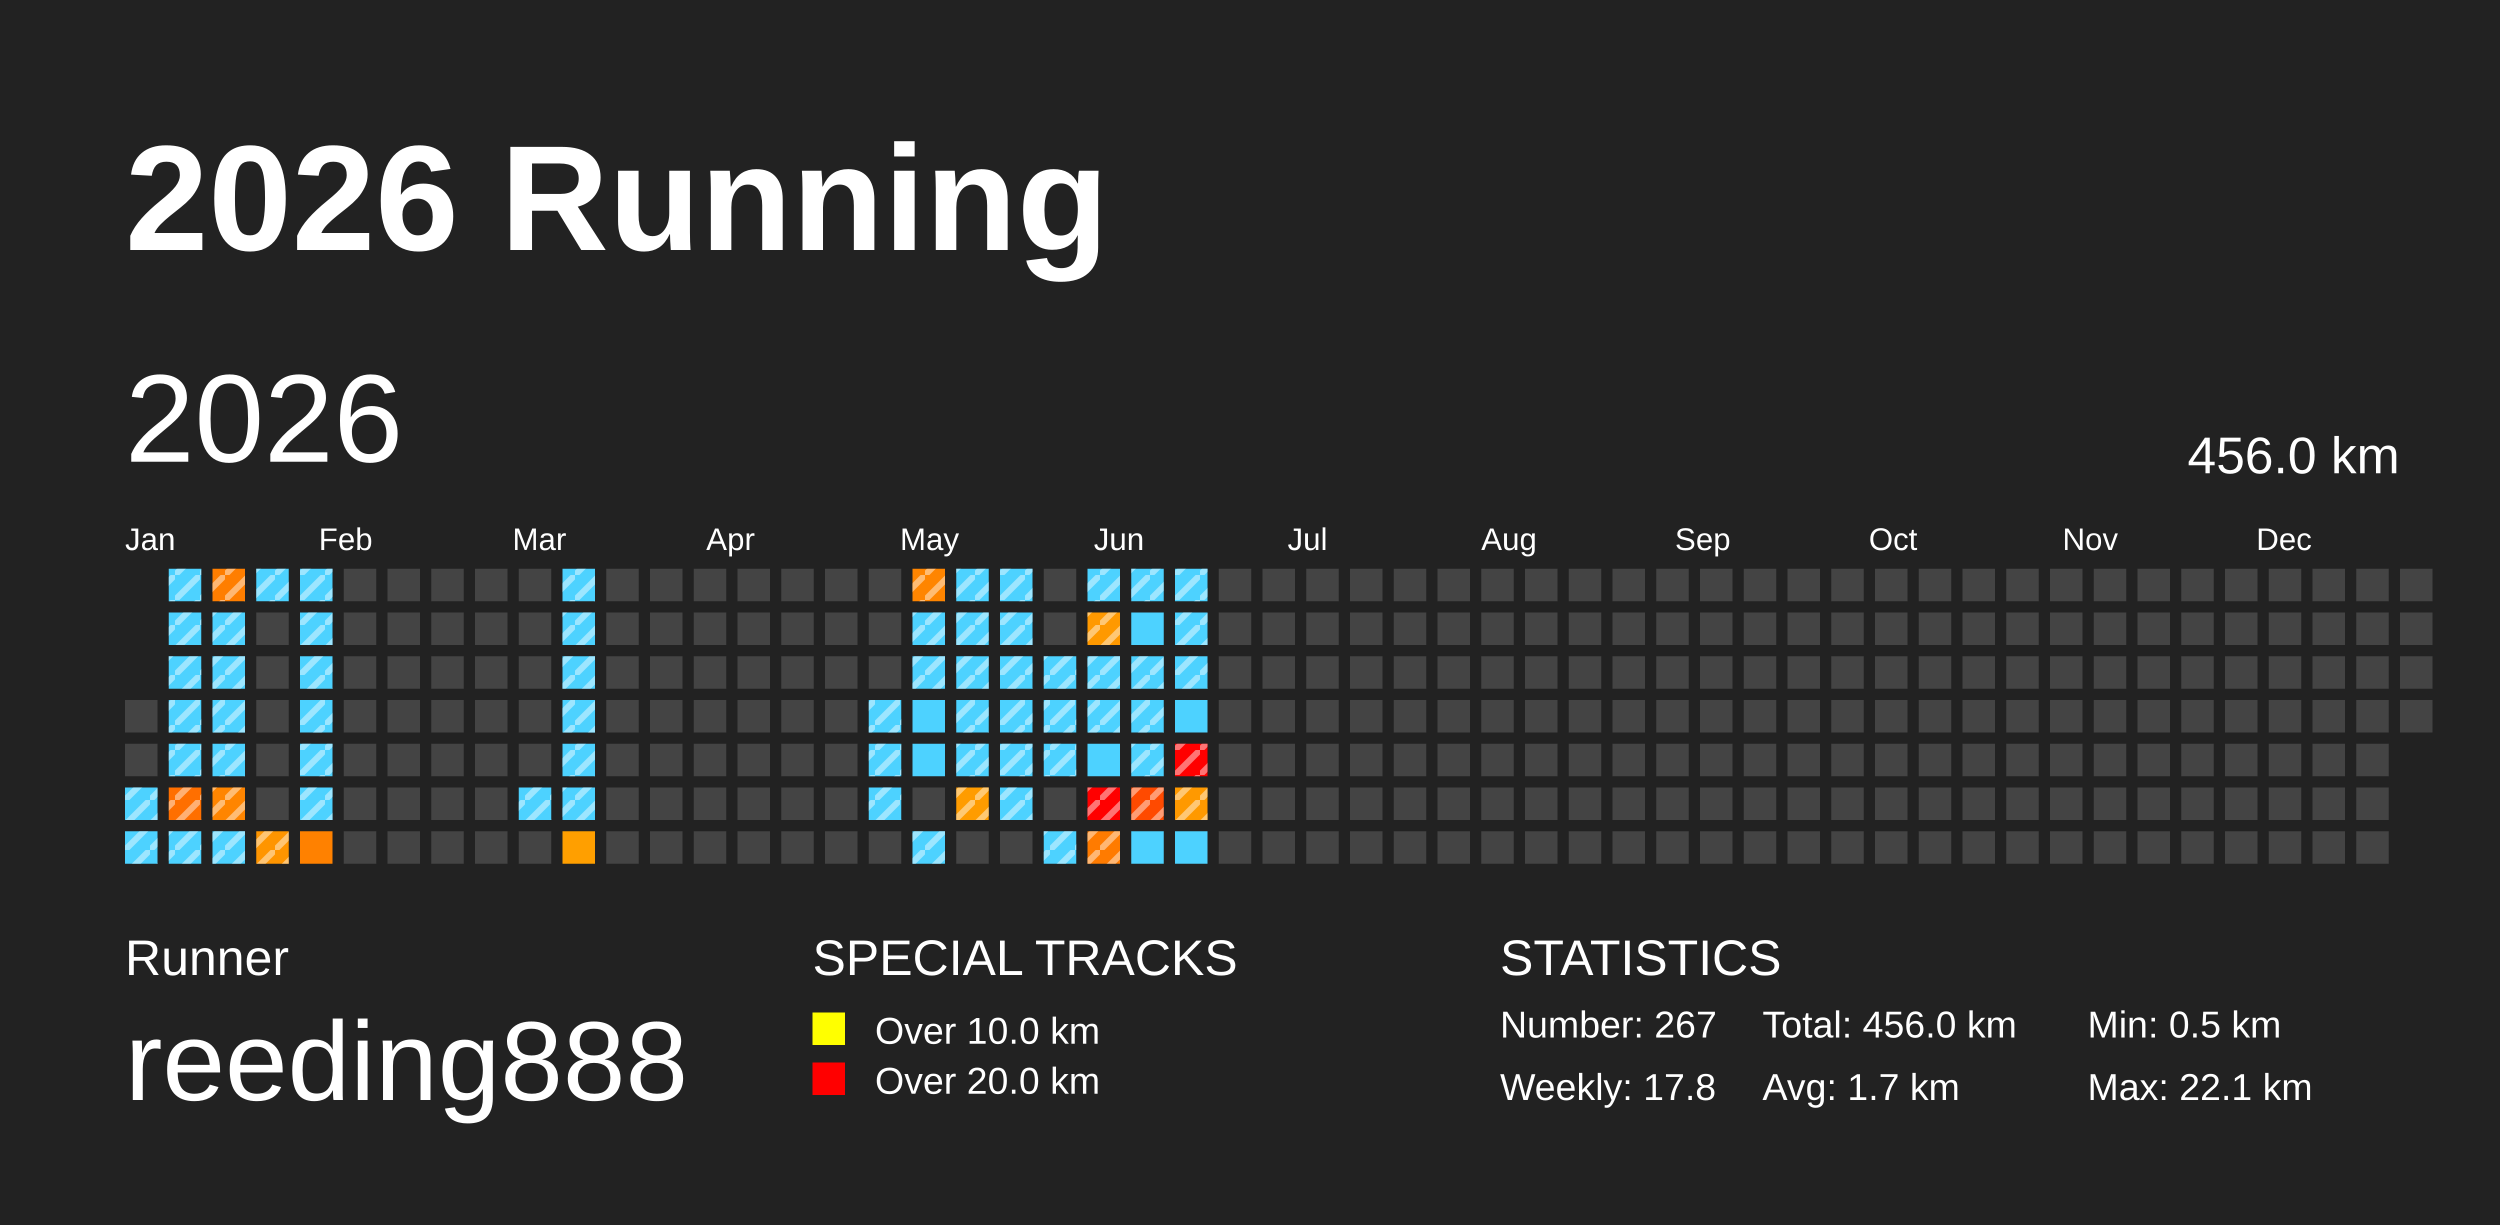
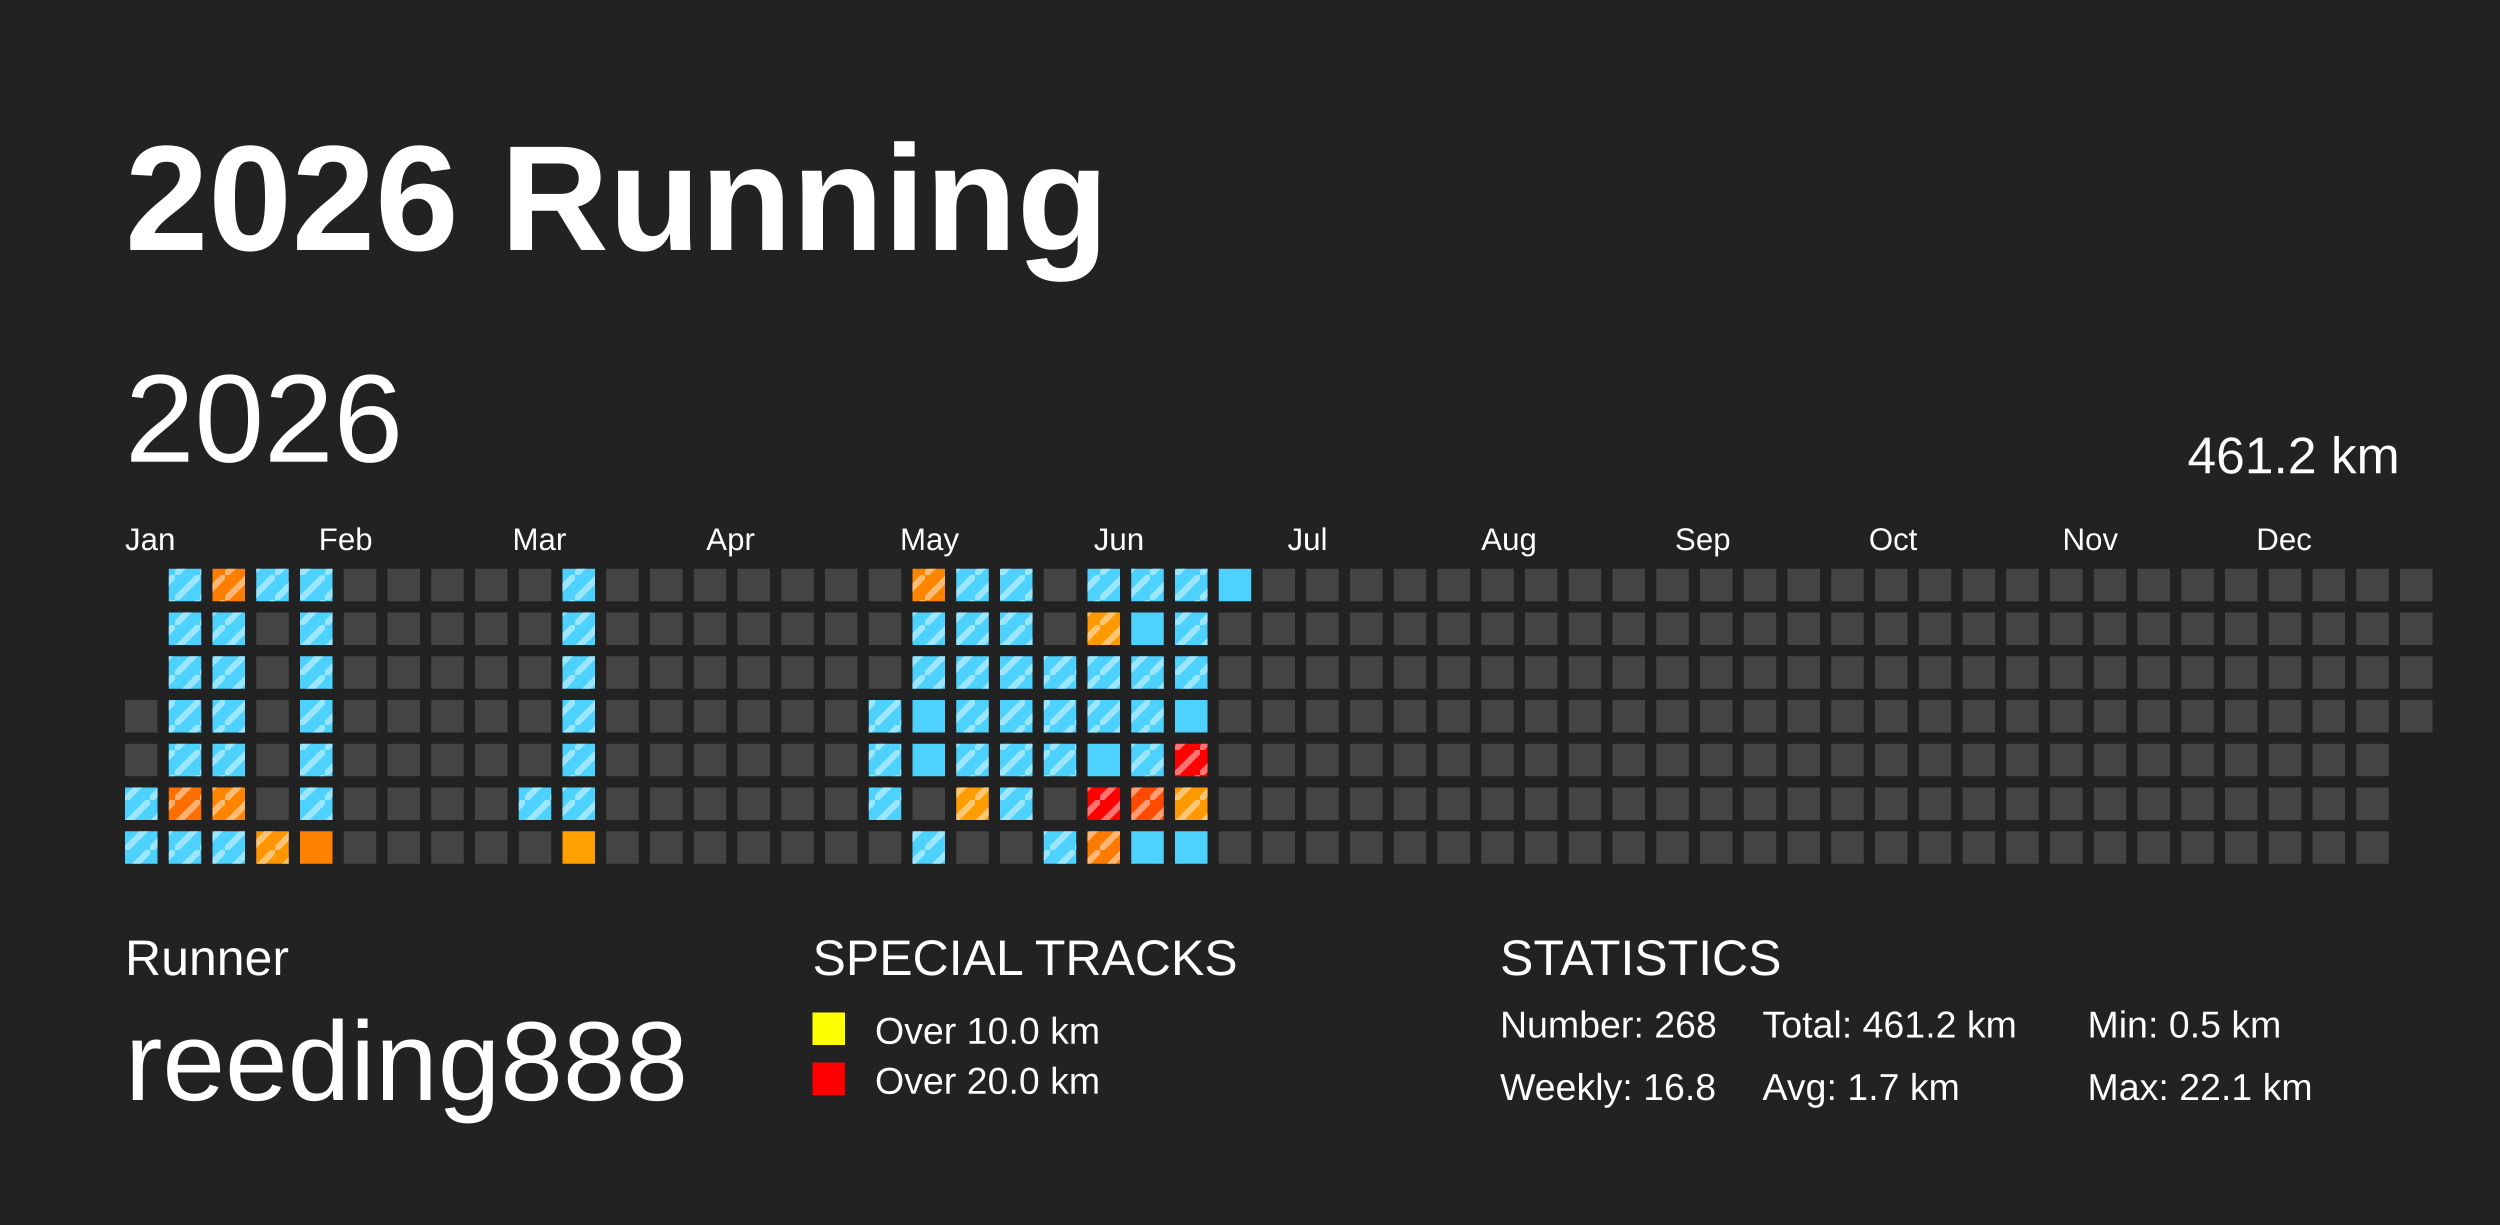
<svg xmlns="http://www.w3.org/2000/svg" baseProfile="full" height="98mm" version="1.1" viewBox="0,0,200,98" width="200mm">
  <defs>
    <pattern height="2" id="indoor-stripe" patternUnits="userSpaceOnUse" width="2">
      <line stroke="white" stroke-opacity="0.45" stroke-width="0.5" x1="0" x2="2" y1="2" y2="0" />
    </pattern>
  </defs>
  <rect fill="#222222" height="98" width="200" x="0" y="0" />
  <text fill="#FFFFFF" style="font-size:12px; font-family:Arial; font-weight:bold;" x="10" y="20">2026 Running</text>
  <text fill="#FFFFFF" style="font-size:4px; font-family:Arial" x="10" y="78">Runner</text>
  <text fill="#FFFFFF" style="font-size:9px; font-family:Arial" x="10" y="88">reeding888</text>
  <text fill="#FFFFFF" style="font-size:4px; font-family:Arial" x="65" y="78">SPECIAL TRACKS</text>
  <rect fill="yellow" height="2.6" width="2.6" x="65" y="81" />
  <text fill="#FFFFFF" style="font-size:3px; font-family:Arial" x="70" y="83.5">Over 10.0 km</text>
  <rect fill="red" height="2.6" width="2.6" x="65" y="85" />
  <text fill="#FFFFFF" style="font-size:3px; font-family:Arial" x="70" y="87.5">Over 20.0 km</text>
  <text fill="#FFFFFF" style="font-size:4px; font-family:Arial" x="120" y="78">STATISTICS</text>
-   <text fill="#FFFFFF" style="font-size:3px; font-family:Arial" x="120" y="83">Number: 267</text>
-   <text fill="#FFFFFF" style="font-size:3px; font-family:Arial" x="120" y="88">Weekly: 17.8</text>
-   <text fill="#FFFFFF" style="font-size:3px; font-family:Arial" x="141" y="83">Total: 456.0 km</text>
+   <text fill="#FFFFFF" style="font-size:3px; font-family:Arial" x="120" y="83">Number: 268</text>
+   <text fill="#FFFFFF" style="font-size:3px; font-family:Arial" x="120" y="88">Weekly: 16.8</text>
+   <text fill="#FFFFFF" style="font-size:3px; font-family:Arial" x="141" y="83">Total: 461.2 km</text>
  <text fill="#FFFFFF" style="font-size:3px; font-family:Arial" x="141" y="88">Avg: 1.7 km</text>
  <text fill="#FFFFFF" style="font-size:3px; font-family:Arial" x="167" y="83">Min: 0.5 km</text>
  <text fill="#FFFFFF" style="font-size:3px; font-family:Arial" x="167" y="88">Max: 22.1 km</text>
  <text dominant-baseline="hanging" fill="#FFFFFF" style="font-size:10.0px; font-family:Arial;" x="10" y="30">2026</text>
-   <text dominant-baseline="hanging" fill="#FFFFFF" style="font-size:4.125px; font-family:Arial;" x="175" y="35">456.0 km</text>
+   <text dominant-baseline="hanging" fill="#FFFFFF" style="font-size:4.125px; font-family:Arial;" x="175" y="35">461.2 km</text>
  <text fill="#FFFFFF" style="font-size:2.5px; font-family:Arial" x="10.0" y="44">Jan</text>
  <text fill="#FFFFFF" style="font-size:2.5px; font-family:Arial" x="25.5" y="44">Feb</text>
  <text fill="#FFFFFF" style="font-size:2.5px; font-family:Arial" x="41.0" y="44">Mar</text>
  <text fill="#FFFFFF" style="font-size:2.5px; font-family:Arial" x="56.5" y="44">Apr</text>
  <text fill="#FFFFFF" style="font-size:2.5px; font-family:Arial" x="72.0" y="44">May</text>
  <text fill="#FFFFFF" style="font-size:2.5px; font-family:Arial" x="87.5" y="44">Jun</text>
  <text fill="#FFFFFF" style="font-size:2.5px; font-family:Arial" x="103.0" y="44">Jul</text>
  <text fill="#FFFFFF" style="font-size:2.5px; font-family:Arial" x="118.5" y="44">Aug</text>
  <text fill="#FFFFFF" style="font-size:2.5px; font-family:Arial" x="134.0" y="44">Sep</text>
  <text fill="#FFFFFF" style="font-size:2.5px; font-family:Arial" x="149.5" y="44">Oct</text>
  <text fill="#FFFFFF" style="font-size:2.5px; font-family:Arial" x="165.0" y="44">Nov</text>
  <text fill="#FFFFFF" style="font-size:2.5px; font-family:Arial" x="180.5" y="44">Dec</text>
  <rect fill="#444444" height="2.6" width="2.6" x="10.0" y="56.0" />
  <rect fill="#444444" height="2.6" width="2.6" x="10.0" y="59.5" />
  <rect fill="#4dd2ff" height="2.6" width="2.6" x="10.0" y="63.0" />
  <rect fill="url(#indoor-stripe)" height="2.6" style="pointer-events: none;" width="2.6" x="10.0" y="63.0" />
  <rect fill="#4dd2ff" height="2.6" width="2.6" x="10.0" y="66.5" />
  <rect fill="url(#indoor-stripe)" height="2.6" style="pointer-events: none;" width="2.6" x="10.0" y="66.5" />
  <rect fill="#4dd2ff" height="2.6" width="2.6" x="13.5" y="45.5" />
  <rect fill="url(#indoor-stripe)" height="2.6" style="pointer-events: none;" width="2.6" x="13.5" y="45.5" />
  <rect fill="#4dd2ff" height="2.6" width="2.6" x="13.5" y="49.0" />
  <rect fill="url(#indoor-stripe)" height="2.6" style="pointer-events: none;" width="2.6" x="13.5" y="49.0" />
  <rect fill="#4dd2ff" height="2.6" width="2.6" x="13.5" y="52.5" />
  <rect fill="url(#indoor-stripe)" height="2.6" style="pointer-events: none;" width="2.6" x="13.5" y="52.5" />
  <rect fill="#4dd2ff" height="2.6" width="2.6" x="13.5" y="56.0" />
  <rect fill="url(#indoor-stripe)" height="2.6" style="pointer-events: none;" width="2.6" x="13.5" y="56.0" />
  <rect fill="#4dd2ff" height="2.6" width="2.6" x="13.5" y="59.5" />
  <rect fill="url(#indoor-stripe)" height="2.6" style="pointer-events: none;" width="2.6" x="13.5" y="59.5" />
  <rect fill="#ff6f00" height="2.6" width="2.6" x="13.5" y="63.0" />
  <rect fill="url(#indoor-stripe)" height="2.6" style="pointer-events: none;" width="2.6" x="13.5" y="63.0" />
  <rect fill="#4dd2ff" height="2.6" width="2.6" x="13.5" y="66.5" />
  <rect fill="url(#indoor-stripe)" height="2.6" style="pointer-events: none;" width="2.6" x="13.5" y="66.5" />
  <rect fill="#ff7e00" height="2.6" width="2.6" x="17.0" y="45.5" />
  <rect fill="url(#indoor-stripe)" height="2.6" style="pointer-events: none;" width="2.6" x="17.0" y="45.5" />
  <rect fill="#4dd2ff" height="2.6" width="2.6" x="17.0" y="49.0" />
  <rect fill="url(#indoor-stripe)" height="2.6" style="pointer-events: none;" width="2.6" x="17.0" y="49.0" />
  <rect fill="#4dd2ff" height="2.6" width="2.6" x="17.0" y="52.5" />
  <rect fill="url(#indoor-stripe)" height="2.6" style="pointer-events: none;" width="2.6" x="17.0" y="52.5" />
  <rect fill="#4dd2ff" height="2.6" width="2.6" x="17.0" y="56.0" />
  <rect fill="url(#indoor-stripe)" height="2.6" style="pointer-events: none;" width="2.6" x="17.0" y="56.0" />
  <rect fill="#4dd2ff" height="2.6" width="2.6" x="17.0" y="59.5" />
  <rect fill="url(#indoor-stripe)" height="2.6" style="pointer-events: none;" width="2.6" x="17.0" y="59.5" />
  <rect fill="#ff8500" height="2.6" width="2.6" x="17.0" y="63.0" />
  <rect fill="url(#indoor-stripe)" height="2.6" style="pointer-events: none;" width="2.6" x="17.0" y="63.0" />
  <rect fill="#4dd2ff" height="2.6" width="2.6" x="17.0" y="66.5" />
  <rect fill="url(#indoor-stripe)" height="2.6" style="pointer-events: none;" width="2.6" x="17.0" y="66.5" />
  <rect fill="#4dd2ff" height="2.6" width="2.6" x="20.5" y="45.5" />
  <rect fill="url(#indoor-stripe)" height="2.6" style="pointer-events: none;" width="2.6" x="20.5" y="45.5" />
  <rect fill="#444444" height="2.6" width="2.6" x="20.5" y="49.0" />
  <rect fill="#444444" height="2.6" width="2.6" x="20.5" y="52.5" />
  <rect fill="#444444" height="2.6" width="2.6" x="20.5" y="56.0" />
  <rect fill="#444444" height="2.6" width="2.6" x="20.5" y="59.5" />
  <rect fill="#444444" height="2.6" width="2.6" x="20.5" y="63.0" />
  <rect fill="#ff9500" height="2.6" width="2.6" x="20.5" y="66.5" />
  <rect fill="url(#indoor-stripe)" height="2.6" style="pointer-events: none;" width="2.6" x="20.5" y="66.5" />
  <rect fill="#4dd2ff" height="2.6" width="2.6" x="24.0" y="45.5" />
  <rect fill="url(#indoor-stripe)" height="2.6" style="pointer-events: none;" width="2.6" x="24.0" y="45.5" />
  <rect fill="#4dd2ff" height="2.6" width="2.6" x="24.0" y="49.0" />
  <rect fill="url(#indoor-stripe)" height="2.6" style="pointer-events: none;" width="2.6" x="24.0" y="49.0" />
  <rect fill="#4dd2ff" height="2.6" width="2.6" x="24.0" y="52.5" />
  <rect fill="url(#indoor-stripe)" height="2.6" style="pointer-events: none;" width="2.6" x="24.0" y="52.5" />
  <rect fill="#4dd2ff" height="2.6" width="2.6" x="24.0" y="56.0" />
  <rect fill="url(#indoor-stripe)" height="2.6" style="pointer-events: none;" width="2.6" x="24.0" y="56.0" />
  <rect fill="#4dd2ff" height="2.6" width="2.6" x="24.0" y="59.5" />
  <rect fill="url(#indoor-stripe)" height="2.6" style="pointer-events: none;" width="2.6" x="24.0" y="59.5" />
  <rect fill="#4dd2ff" height="2.6" width="2.6" x="24.0" y="63.0" />
  <rect fill="url(#indoor-stripe)" height="2.6" style="pointer-events: none;" width="2.6" x="24.0" y="63.0" />
  <rect fill="#ff8100" height="2.6" width="2.6" x="24.0" y="66.5" />
  <rect fill="#444444" height="2.6" width="2.6" x="27.5" y="45.5" />
  <rect fill="#444444" height="2.6" width="2.6" x="27.5" y="49.0" />
  <rect fill="#444444" height="2.6" width="2.6" x="27.5" y="52.5" />
  <rect fill="#444444" height="2.6" width="2.6" x="27.5" y="56.0" />
  <rect fill="#444444" height="2.6" width="2.6" x="27.5" y="59.5" />
  <rect fill="#444444" height="2.6" width="2.6" x="27.5" y="63.0" />
  <rect fill="#444444" height="2.6" width="2.6" x="27.5" y="66.5" />
  <rect fill="#444444" height="2.6" width="2.6" x="31.0" y="45.5" />
  <rect fill="#444444" height="2.6" width="2.6" x="31.0" y="49.0" />
  <rect fill="#444444" height="2.6" width="2.6" x="31.0" y="52.5" />
  <rect fill="#444444" height="2.6" width="2.6" x="31.0" y="56.0" />
  <rect fill="#444444" height="2.6" width="2.6" x="31.0" y="59.5" />
  <rect fill="#444444" height="2.6" width="2.6" x="31.0" y="63.0" />
  <rect fill="#444444" height="2.6" width="2.6" x="31.0" y="66.5" />
  <rect fill="#444444" height="2.6" width="2.6" x="34.5" y="45.5" />
  <rect fill="#444444" height="2.6" width="2.6" x="34.5" y="49.0" />
  <rect fill="#444444" height="2.6" width="2.6" x="34.5" y="52.5" />
  <rect fill="#444444" height="2.6" width="2.6" x="34.5" y="56.0" />
  <rect fill="#444444" height="2.6" width="2.6" x="34.5" y="59.5" />
  <rect fill="#444444" height="2.6" width="2.6" x="34.5" y="63.0" />
  <rect fill="#444444" height="2.6" width="2.6" x="34.5" y="66.5" />
  <rect fill="#444444" height="2.6" width="2.6" x="38.0" y="45.5" />
  <rect fill="#444444" height="2.6" width="2.6" x="38.0" y="49.0" />
  <rect fill="#444444" height="2.6" width="2.6" x="38.0" y="52.5" />
  <rect fill="#444444" height="2.6" width="2.6" x="38.0" y="56.0" />
  <rect fill="#444444" height="2.6" width="2.6" x="38.0" y="59.5" />
  <rect fill="#444444" height="2.6" width="2.6" x="38.0" y="63.0" />
  <rect fill="#444444" height="2.6" width="2.6" x="38.0" y="66.5" />
  <rect fill="#444444" height="2.6" width="2.6" x="41.5" y="45.5" />
  <rect fill="#444444" height="2.6" width="2.6" x="41.5" y="49.0" />
  <rect fill="#444444" height="2.6" width="2.6" x="41.5" y="52.5" />
  <rect fill="#444444" height="2.6" width="2.6" x="41.5" y="56.0" />
  <rect fill="#444444" height="2.6" width="2.6" x="41.5" y="59.5" />
  <rect fill="#4dd2ff" height="2.6" width="2.6" x="41.5" y="63.0" />
  <rect fill="url(#indoor-stripe)" height="2.6" style="pointer-events: none;" width="2.6" x="41.5" y="63.0" />
  <rect fill="#444444" height="2.6" width="2.6" x="41.5" y="66.5" />
  <rect fill="#4dd2ff" height="2.6" width="2.6" x="45.0" y="45.5" />
  <rect fill="url(#indoor-stripe)" height="2.6" style="pointer-events: none;" width="2.6" x="45.0" y="45.5" />
  <rect fill="#4dd2ff" height="2.6" width="2.6" x="45.0" y="49.0" />
  <rect fill="url(#indoor-stripe)" height="2.6" style="pointer-events: none;" width="2.6" x="45.0" y="49.0" />
  <rect fill="#4dd2ff" height="2.6" width="2.6" x="45.0" y="52.5" />
  <rect fill="url(#indoor-stripe)" height="2.6" style="pointer-events: none;" width="2.6" x="45.0" y="52.5" />
  <rect fill="#4dd2ff" height="2.6" width="2.6" x="45.0" y="56.0" />
  <rect fill="url(#indoor-stripe)" height="2.6" style="pointer-events: none;" width="2.6" x="45.0" y="56.0" />
  <rect fill="#4dd2ff" height="2.6" width="2.6" x="45.0" y="59.5" />
  <rect fill="url(#indoor-stripe)" height="2.6" style="pointer-events: none;" width="2.6" x="45.0" y="59.5" />
  <rect fill="#4dd2ff" height="2.6" width="2.6" x="45.0" y="63.0" />
  <rect fill="url(#indoor-stripe)" height="2.6" style="pointer-events: none;" width="2.6" x="45.0" y="63.0" />
  <rect fill="#ff9f00" height="2.6" width="2.6" x="45.0" y="66.5" />
  <rect fill="#444444" height="2.6" width="2.6" x="48.5" y="45.5" />
  <rect fill="#444444" height="2.6" width="2.6" x="48.5" y="49.0" />
  <rect fill="#444444" height="2.6" width="2.6" x="48.5" y="52.5" />
  <rect fill="#444444" height="2.6" width="2.6" x="48.5" y="56.0" />
  <rect fill="#444444" height="2.6" width="2.6" x="48.5" y="59.5" />
  <rect fill="#444444" height="2.6" width="2.6" x="48.5" y="63.0" />
  <rect fill="#444444" height="2.6" width="2.6" x="48.5" y="66.5" />
  <rect fill="#444444" height="2.6" width="2.6" x="52.0" y="45.5" />
  <rect fill="#444444" height="2.6" width="2.6" x="52.0" y="49.0" />
  <rect fill="#444444" height="2.6" width="2.6" x="52.0" y="52.5" />
  <rect fill="#444444" height="2.6" width="2.6" x="52.0" y="56.0" />
  <rect fill="#444444" height="2.6" width="2.6" x="52.0" y="59.5" />
  <rect fill="#444444" height="2.6" width="2.6" x="52.0" y="63.0" />
  <rect fill="#444444" height="2.6" width="2.6" x="52.0" y="66.5" />
  <rect fill="#444444" height="2.6" width="2.6" x="55.5" y="45.5" />
  <rect fill="#444444" height="2.6" width="2.6" x="55.5" y="49.0" />
  <rect fill="#444444" height="2.6" width="2.6" x="55.5" y="52.5" />
  <rect fill="#444444" height="2.6" width="2.6" x="55.5" y="56.0" />
  <rect fill="#444444" height="2.6" width="2.6" x="55.5" y="59.5" />
  <rect fill="#444444" height="2.6" width="2.6" x="55.5" y="63.0" />
  <rect fill="#444444" height="2.6" width="2.6" x="55.5" y="66.5" />
  <rect fill="#444444" height="2.6" width="2.6" x="59.0" y="45.5" />
  <rect fill="#444444" height="2.6" width="2.6" x="59.0" y="49.0" />
  <rect fill="#444444" height="2.6" width="2.6" x="59.0" y="52.5" />
  <rect fill="#444444" height="2.6" width="2.6" x="59.0" y="56.0" />
  <rect fill="#444444" height="2.6" width="2.6" x="59.0" y="59.5" />
  <rect fill="#444444" height="2.6" width="2.6" x="59.0" y="63.0" />
  <rect fill="#444444" height="2.6" width="2.6" x="59.0" y="66.5" />
  <rect fill="#444444" height="2.6" width="2.6" x="62.5" y="45.5" />
  <rect fill="#444444" height="2.6" width="2.6" x="62.5" y="49.0" />
  <rect fill="#444444" height="2.6" width="2.6" x="62.5" y="52.5" />
  <rect fill="#444444" height="2.6" width="2.6" x="62.5" y="56.0" />
  <rect fill="#444444" height="2.6" width="2.6" x="62.5" y="59.5" />
  <rect fill="#444444" height="2.6" width="2.6" x="62.5" y="63.0" />
  <rect fill="#444444" height="2.6" width="2.6" x="62.5" y="66.5" />
  <rect fill="#444444" height="2.6" width="2.6" x="66.0" y="45.5" />
  <rect fill="#444444" height="2.6" width="2.6" x="66.0" y="49.0" />
  <rect fill="#444444" height="2.6" width="2.6" x="66.0" y="52.5" />
  <rect fill="#444444" height="2.6" width="2.6" x="66.0" y="56.0" />
  <rect fill="#444444" height="2.6" width="2.6" x="66.0" y="59.5" />
  <rect fill="#444444" height="2.6" width="2.6" x="66.0" y="63.0" />
  <rect fill="#444444" height="2.6" width="2.6" x="66.0" y="66.5" />
  <rect fill="#444444" height="2.6" width="2.6" x="69.5" y="45.5" />
  <rect fill="#444444" height="2.6" width="2.6" x="69.5" y="49.0" />
  <rect fill="#444444" height="2.6" width="2.6" x="69.5" y="52.5" />
  <rect fill="#4dd2ff" height="2.6" width="2.6" x="69.5" y="56.0" />
  <rect fill="url(#indoor-stripe)" height="2.6" style="pointer-events: none;" width="2.6" x="69.5" y="56.0" />
  <rect fill="#4dd2ff" height="2.6" width="2.6" x="69.5" y="59.5" />
  <rect fill="url(#indoor-stripe)" height="2.6" style="pointer-events: none;" width="2.6" x="69.5" y="59.5" />
  <rect fill="#4dd2ff" height="2.6" width="2.6" x="69.5" y="63.0" />
  <rect fill="url(#indoor-stripe)" height="2.6" style="pointer-events: none;" width="2.6" x="69.5" y="63.0" />
  <rect fill="#444444" height="2.6" width="2.6" x="69.5" y="66.5" />
  <rect fill="#ff8500" height="2.6" width="2.6" x="73.0" y="45.5" />
  <rect fill="url(#indoor-stripe)" height="2.6" style="pointer-events: none;" width="2.6" x="73.0" y="45.5" />
  <rect fill="#4dd2ff" height="2.6" width="2.6" x="73.0" y="49.0" />
  <rect fill="url(#indoor-stripe)" height="2.6" style="pointer-events: none;" width="2.6" x="73.0" y="49.0" />
  <rect fill="#4dd2ff" height="2.6" width="2.6" x="73.0" y="52.5" />
  <rect fill="url(#indoor-stripe)" height="2.6" style="pointer-events: none;" width="2.6" x="73.0" y="52.5" />
  <rect fill="#4dd2ff" height="2.6" width="2.6" x="73.0" y="56.0" />
  <rect fill="#4dd2ff" height="2.6" width="2.6" x="73.0" y="59.5" />
  <rect fill="#444444" height="2.6" width="2.6" x="73.0" y="63.0" />
  <rect fill="#4dd2ff" height="2.6" width="2.6" x="73.0" y="66.5" />
  <rect fill="url(#indoor-stripe)" height="2.6" style="pointer-events: none;" width="2.6" x="73.0" y="66.5" />
  <rect fill="#4dd2ff" height="2.6" width="2.6" x="76.5" y="45.5" />
  <rect fill="url(#indoor-stripe)" height="2.6" style="pointer-events: none;" width="2.6" x="76.5" y="45.5" />
  <rect fill="#4dd2ff" height="2.6" width="2.6" x="76.5" y="49.0" />
  <rect fill="url(#indoor-stripe)" height="2.6" style="pointer-events: none;" width="2.6" x="76.5" y="49.0" />
  <rect fill="#4dd2ff" height="2.6" width="2.6" x="76.5" y="52.5" />
  <rect fill="url(#indoor-stripe)" height="2.6" style="pointer-events: none;" width="2.6" x="76.5" y="52.5" />
  <rect fill="#4dd2ff" height="2.6" width="2.6" x="76.5" y="56.0" />
  <rect fill="url(#indoor-stripe)" height="2.6" style="pointer-events: none;" width="2.6" x="76.5" y="56.0" />
  <rect fill="#4dd2ff" height="2.6" width="2.6" x="76.5" y="59.5" />
  <rect fill="url(#indoor-stripe)" height="2.6" style="pointer-events: none;" width="2.6" x="76.5" y="59.5" />
  <rect fill="#ff9c00" height="2.6" width="2.6" x="76.5" y="63.0" />
  <rect fill="url(#indoor-stripe)" height="2.6" style="pointer-events: none;" width="2.6" x="76.5" y="63.0" />
  <rect fill="#444444" height="2.6" width="2.6" x="76.5" y="66.5" />
  <rect fill="#4dd2ff" height="2.6" width="2.6" x="80.0" y="45.5" />
  <rect fill="url(#indoor-stripe)" height="2.6" style="pointer-events: none;" width="2.6" x="80.0" y="45.5" />
  <rect fill="#4dd2ff" height="2.6" width="2.6" x="80.0" y="49.0" />
  <rect fill="url(#indoor-stripe)" height="2.6" style="pointer-events: none;" width="2.6" x="80.0" y="49.0" />
  <rect fill="#4dd2ff" height="2.6" width="2.6" x="80.0" y="52.5" />
  <rect fill="url(#indoor-stripe)" height="2.6" style="pointer-events: none;" width="2.6" x="80.0" y="52.5" />
  <rect fill="#4dd2ff" height="2.6" width="2.6" x="80.0" y="56.0" />
  <rect fill="url(#indoor-stripe)" height="2.6" style="pointer-events: none;" width="2.6" x="80.0" y="56.0" />
  <rect fill="#4dd2ff" height="2.6" width="2.6" x="80.0" y="59.5" />
  <rect fill="url(#indoor-stripe)" height="2.6" style="pointer-events: none;" width="2.6" x="80.0" y="59.5" />
  <rect fill="#4dd2ff" height="2.6" width="2.6" x="80.0" y="63.0" />
  <rect fill="url(#indoor-stripe)" height="2.6" style="pointer-events: none;" width="2.6" x="80.0" y="63.0" />
  <rect fill="#444444" height="2.6" width="2.6" x="80.0" y="66.5" />
  <rect fill="#444444" height="2.6" width="2.6" x="83.5" y="45.5" />
  <rect fill="#444444" height="2.6" width="2.6" x="83.5" y="49.0" />
  <rect fill="#4dd2ff" height="2.6" width="2.6" x="83.5" y="52.5" />
  <rect fill="url(#indoor-stripe)" height="2.6" style="pointer-events: none;" width="2.6" x="83.5" y="52.5" />
  <rect fill="#4dd2ff" height="2.6" width="2.6" x="83.5" y="56.0" />
  <rect fill="url(#indoor-stripe)" height="2.6" style="pointer-events: none;" width="2.6" x="83.5" y="56.0" />
  <rect fill="#4dd2ff" height="2.6" width="2.6" x="83.5" y="59.5" />
  <rect fill="url(#indoor-stripe)" height="2.6" style="pointer-events: none;" width="2.6" x="83.5" y="59.5" />
  <rect fill="#444444" height="2.6" width="2.6" x="83.5" y="63.0" />
  <rect fill="#4dd2ff" height="2.6" width="2.6" x="83.5" y="66.5" />
  <rect fill="url(#indoor-stripe)" height="2.6" style="pointer-events: none;" width="2.6" x="83.5" y="66.5" />
  <rect fill="#4dd2ff" height="2.6" width="2.6" x="87.0" y="45.5" />
  <rect fill="url(#indoor-stripe)" height="2.6" style="pointer-events: none;" width="2.6" x="87.0" y="45.5" />
  <rect fill="#ff9900" height="2.6" width="2.6" x="87.0" y="49.0" />
  <rect fill="url(#indoor-stripe)" height="2.6" style="pointer-events: none;" width="2.6" x="87.0" y="49.0" />
  <rect fill="#4dd2ff" height="2.6" width="2.6" x="87.0" y="52.5" />
  <rect fill="url(#indoor-stripe)" height="2.6" style="pointer-events: none;" width="2.6" x="87.0" y="52.5" />
  <rect fill="#4dd2ff" height="2.6" width="2.6" x="87.0" y="56.0" />
  <rect fill="url(#indoor-stripe)" height="2.6" style="pointer-events: none;" width="2.6" x="87.0" y="56.0" />
  <rect fill="#4dd2ff" height="2.6" width="2.6" x="87.0" y="59.5" />
  <rect fill="red" height="2.6" width="2.6" x="87.0" y="63.0" />
  <rect fill="url(#indoor-stripe)" height="2.6" style="pointer-events: none;" width="2.6" x="87.0" y="63.0" />
  <rect fill="#ff7b00" height="2.6" width="2.6" x="87.0" y="66.5" />
  <rect fill="url(#indoor-stripe)" height="2.6" style="pointer-events: none;" width="2.6" x="87.0" y="66.5" />
  <rect fill="#4dd2ff" height="2.6" width="2.6" x="90.5" y="45.5" />
  <rect fill="url(#indoor-stripe)" height="2.6" style="pointer-events: none;" width="2.6" x="90.5" y="45.5" />
  <rect fill="#4dd2ff" height="2.6" width="2.6" x="90.5" y="49.0" />
  <rect fill="#4dd2ff" height="2.6" width="2.6" x="90.5" y="52.5" />
  <rect fill="url(#indoor-stripe)" height="2.6" style="pointer-events: none;" width="2.6" x="90.5" y="52.5" />
  <rect fill="#4dd2ff" height="2.6" width="2.6" x="90.5" y="56.0" />
  <rect fill="url(#indoor-stripe)" height="2.6" style="pointer-events: none;" width="2.6" x="90.5" y="56.0" />
  <rect fill="#4dd2ff" height="2.6" width="2.6" x="90.5" y="59.5" />
  <rect fill="url(#indoor-stripe)" height="2.6" style="pointer-events: none;" width="2.6" x="90.5" y="59.5" />
  <rect fill="#ff4a00" height="2.6" width="2.6" x="90.5" y="63.0" />
  <rect fill="url(#indoor-stripe)" height="2.6" style="pointer-events: none;" width="2.6" x="90.5" y="63.0" />
  <rect fill="#4dd2ff" height="2.6" width="2.6" x="90.5" y="66.5" />
  <rect fill="#4dd2ff" height="2.6" width="2.6" x="94.0" y="45.5" />
  <rect fill="url(#indoor-stripe)" height="2.6" style="pointer-events: none;" width="2.6" x="94.0" y="45.5" />
  <rect fill="#4dd2ff" height="2.6" width="2.6" x="94.0" y="49.0" />
  <rect fill="url(#indoor-stripe)" height="2.6" style="pointer-events: none;" width="2.6" x="94.0" y="49.0" />
  <rect fill="#4dd2ff" height="2.6" width="2.6" x="94.0" y="52.5" />
  <rect fill="url(#indoor-stripe)" height="2.6" style="pointer-events: none;" width="2.6" x="94.0" y="52.5" />
  <rect fill="#4dd2ff" height="2.6" width="2.6" x="94.0" y="56.0" />
  <rect fill="red" height="2.6" width="2.6" x="94.0" y="59.5" />
  <rect fill="url(#indoor-stripe)" height="2.6" style="pointer-events: none;" width="2.6" x="94.0" y="59.5" />
  <rect fill="#ff9900" height="2.6" width="2.6" x="94.0" y="63.0" />
  <rect fill="url(#indoor-stripe)" height="2.6" style="pointer-events: none;" width="2.6" x="94.0" y="63.0" />
  <rect fill="#4dd2ff" height="2.6" width="2.6" x="94.0" y="66.5" />
-   <rect fill="#444444" height="2.6" width="2.6" x="97.5" y="45.5" />
+   <rect fill="#4dd2ff" height="2.6" width="2.6" x="97.5" y="45.5" />
  <rect fill="#444444" height="2.6" width="2.6" x="97.5" y="49.0" />
  <rect fill="#444444" height="2.6" width="2.6" x="97.5" y="52.5" />
  <rect fill="#444444" height="2.6" width="2.6" x="97.5" y="56.0" />
  <rect fill="#444444" height="2.6" width="2.6" x="97.5" y="59.5" />
  <rect fill="#444444" height="2.6" width="2.6" x="97.5" y="63.0" />
  <rect fill="#444444" height="2.6" width="2.6" x="97.5" y="66.5" />
  <rect fill="#444444" height="2.6" width="2.6" x="101.0" y="45.5" />
  <rect fill="#444444" height="2.6" width="2.6" x="101.0" y="49.0" />
  <rect fill="#444444" height="2.6" width="2.6" x="101.0" y="52.5" />
  <rect fill="#444444" height="2.6" width="2.6" x="101.0" y="56.0" />
  <rect fill="#444444" height="2.6" width="2.6" x="101.0" y="59.5" />
  <rect fill="#444444" height="2.6" width="2.6" x="101.0" y="63.0" />
  <rect fill="#444444" height="2.6" width="2.6" x="101.0" y="66.5" />
  <rect fill="#444444" height="2.6" width="2.6" x="104.5" y="45.5" />
  <rect fill="#444444" height="2.6" width="2.6" x="104.5" y="49.0" />
  <rect fill="#444444" height="2.6" width="2.6" x="104.5" y="52.5" />
  <rect fill="#444444" height="2.6" width="2.6" x="104.5" y="56.0" />
  <rect fill="#444444" height="2.6" width="2.6" x="104.5" y="59.5" />
  <rect fill="#444444" height="2.6" width="2.6" x="104.5" y="63.0" />
  <rect fill="#444444" height="2.6" width="2.6" x="104.5" y="66.5" />
  <rect fill="#444444" height="2.6" width="2.6" x="108.0" y="45.5" />
  <rect fill="#444444" height="2.6" width="2.6" x="108.0" y="49.0" />
  <rect fill="#444444" height="2.6" width="2.6" x="108.0" y="52.5" />
  <rect fill="#444444" height="2.6" width="2.6" x="108.0" y="56.0" />
  <rect fill="#444444" height="2.6" width="2.6" x="108.0" y="59.5" />
  <rect fill="#444444" height="2.6" width="2.6" x="108.0" y="63.0" />
  <rect fill="#444444" height="2.6" width="2.6" x="108.0" y="66.5" />
  <rect fill="#444444" height="2.6" width="2.6" x="111.5" y="45.5" />
  <rect fill="#444444" height="2.6" width="2.6" x="111.5" y="49.0" />
  <rect fill="#444444" height="2.6" width="2.6" x="111.5" y="52.5" />
  <rect fill="#444444" height="2.6" width="2.6" x="111.5" y="56.0" />
  <rect fill="#444444" height="2.6" width="2.6" x="111.5" y="59.5" />
  <rect fill="#444444" height="2.6" width="2.6" x="111.5" y="63.0" />
  <rect fill="#444444" height="2.6" width="2.6" x="111.5" y="66.5" />
  <rect fill="#444444" height="2.6" width="2.6" x="115.0" y="45.5" />
  <rect fill="#444444" height="2.6" width="2.6" x="115.0" y="49.0" />
  <rect fill="#444444" height="2.6" width="2.6" x="115.0" y="52.5" />
  <rect fill="#444444" height="2.6" width="2.6" x="115.0" y="56.0" />
  <rect fill="#444444" height="2.6" width="2.6" x="115.0" y="59.5" />
  <rect fill="#444444" height="2.6" width="2.6" x="115.0" y="63.0" />
  <rect fill="#444444" height="2.6" width="2.6" x="115.0" y="66.5" />
  <rect fill="#444444" height="2.6" width="2.6" x="118.5" y="45.5" />
  <rect fill="#444444" height="2.6" width="2.6" x="118.5" y="49.0" />
  <rect fill="#444444" height="2.6" width="2.6" x="118.5" y="52.5" />
  <rect fill="#444444" height="2.6" width="2.6" x="118.5" y="56.0" />
  <rect fill="#444444" height="2.6" width="2.6" x="118.5" y="59.5" />
  <rect fill="#444444" height="2.6" width="2.6" x="118.5" y="63.0" />
  <rect fill="#444444" height="2.6" width="2.6" x="118.5" y="66.5" />
  <rect fill="#444444" height="2.6" width="2.6" x="122.0" y="45.5" />
  <rect fill="#444444" height="2.6" width="2.6" x="122.0" y="49.0" />
  <rect fill="#444444" height="2.6" width="2.6" x="122.0" y="52.5" />
  <rect fill="#444444" height="2.6" width="2.6" x="122.0" y="56.0" />
  <rect fill="#444444" height="2.6" width="2.6" x="122.0" y="59.5" />
  <rect fill="#444444" height="2.6" width="2.6" x="122.0" y="63.0" />
  <rect fill="#444444" height="2.6" width="2.6" x="122.0" y="66.5" />
  <rect fill="#444444" height="2.6" width="2.6" x="125.5" y="45.5" />
  <rect fill="#444444" height="2.6" width="2.6" x="125.5" y="49.0" />
  <rect fill="#444444" height="2.6" width="2.6" x="125.5" y="52.5" />
  <rect fill="#444444" height="2.6" width="2.6" x="125.5" y="56.0" />
  <rect fill="#444444" height="2.6" width="2.6" x="125.5" y="59.5" />
  <rect fill="#444444" height="2.6" width="2.6" x="125.5" y="63.0" />
  <rect fill="#444444" height="2.6" width="2.6" x="125.5" y="66.5" />
  <rect fill="#444444" height="2.6" width="2.6" x="129.0" y="45.5" />
  <rect fill="#444444" height="2.6" width="2.6" x="129.0" y="49.0" />
  <rect fill="#444444" height="2.6" width="2.6" x="129.0" y="52.5" />
  <rect fill="#444444" height="2.6" width="2.6" x="129.0" y="56.0" />
  <rect fill="#444444" height="2.6" width="2.6" x="129.0" y="59.5" />
  <rect fill="#444444" height="2.6" width="2.6" x="129.0" y="63.0" />
  <rect fill="#444444" height="2.6" width="2.6" x="129.0" y="66.5" />
  <rect fill="#444444" height="2.6" width="2.6" x="132.5" y="45.5" />
  <rect fill="#444444" height="2.6" width="2.6" x="132.5" y="49.0" />
  <rect fill="#444444" height="2.6" width="2.6" x="132.5" y="52.5" />
  <rect fill="#444444" height="2.6" width="2.6" x="132.5" y="56.0" />
  <rect fill="#444444" height="2.6" width="2.6" x="132.5" y="59.5" />
  <rect fill="#444444" height="2.6" width="2.6" x="132.5" y="63.0" />
  <rect fill="#444444" height="2.6" width="2.6" x="132.5" y="66.5" />
  <rect fill="#444444" height="2.6" width="2.6" x="136.0" y="45.5" />
  <rect fill="#444444" height="2.6" width="2.6" x="136.0" y="49.0" />
  <rect fill="#444444" height="2.6" width="2.6" x="136.0" y="52.5" />
  <rect fill="#444444" height="2.6" width="2.6" x="136.0" y="56.0" />
  <rect fill="#444444" height="2.6" width="2.6" x="136.0" y="59.5" />
  <rect fill="#444444" height="2.6" width="2.6" x="136.0" y="63.0" />
  <rect fill="#444444" height="2.6" width="2.6" x="136.0" y="66.5" />
  <rect fill="#444444" height="2.6" width="2.6" x="139.5" y="45.5" />
  <rect fill="#444444" height="2.6" width="2.6" x="139.5" y="49.0" />
  <rect fill="#444444" height="2.6" width="2.6" x="139.5" y="52.5" />
  <rect fill="#444444" height="2.6" width="2.6" x="139.5" y="56.0" />
  <rect fill="#444444" height="2.6" width="2.6" x="139.5" y="59.5" />
  <rect fill="#444444" height="2.6" width="2.6" x="139.5" y="63.0" />
  <rect fill="#444444" height="2.6" width="2.6" x="139.5" y="66.5" />
  <rect fill="#444444" height="2.6" width="2.6" x="143.0" y="45.5" />
  <rect fill="#444444" height="2.6" width="2.6" x="143.0" y="49.0" />
  <rect fill="#444444" height="2.6" width="2.6" x="143.0" y="52.5" />
  <rect fill="#444444" height="2.6" width="2.6" x="143.0" y="56.0" />
  <rect fill="#444444" height="2.6" width="2.6" x="143.0" y="59.5" />
  <rect fill="#444444" height="2.6" width="2.6" x="143.0" y="63.0" />
  <rect fill="#444444" height="2.6" width="2.6" x="143.0" y="66.5" />
  <rect fill="#444444" height="2.6" width="2.6" x="146.5" y="45.5" />
  <rect fill="#444444" height="2.6" width="2.6" x="146.5" y="49.0" />
  <rect fill="#444444" height="2.6" width="2.6" x="146.5" y="52.5" />
  <rect fill="#444444" height="2.6" width="2.6" x="146.5" y="56.0" />
  <rect fill="#444444" height="2.6" width="2.6" x="146.5" y="59.5" />
  <rect fill="#444444" height="2.6" width="2.6" x="146.5" y="63.0" />
  <rect fill="#444444" height="2.6" width="2.6" x="146.5" y="66.5" />
  <rect fill="#444444" height="2.6" width="2.6" x="150.0" y="45.5" />
  <rect fill="#444444" height="2.6" width="2.6" x="150.0" y="49.0" />
  <rect fill="#444444" height="2.6" width="2.6" x="150.0" y="52.5" />
  <rect fill="#444444" height="2.6" width="2.6" x="150.0" y="56.0" />
  <rect fill="#444444" height="2.6" width="2.6" x="150.0" y="59.5" />
  <rect fill="#444444" height="2.6" width="2.6" x="150.0" y="63.0" />
  <rect fill="#444444" height="2.6" width="2.6" x="150.0" y="66.5" />
  <rect fill="#444444" height="2.6" width="2.6" x="153.5" y="45.5" />
  <rect fill="#444444" height="2.6" width="2.6" x="153.5" y="49.0" />
  <rect fill="#444444" height="2.6" width="2.6" x="153.5" y="52.5" />
  <rect fill="#444444" height="2.6" width="2.6" x="153.5" y="56.0" />
  <rect fill="#444444" height="2.6" width="2.6" x="153.5" y="59.5" />
  <rect fill="#444444" height="2.6" width="2.6" x="153.5" y="63.0" />
  <rect fill="#444444" height="2.6" width="2.6" x="153.5" y="66.5" />
  <rect fill="#444444" height="2.6" width="2.6" x="157.0" y="45.5" />
  <rect fill="#444444" height="2.6" width="2.6" x="157.0" y="49.0" />
  <rect fill="#444444" height="2.6" width="2.6" x="157.0" y="52.5" />
  <rect fill="#444444" height="2.6" width="2.6" x="157.0" y="56.0" />
  <rect fill="#444444" height="2.6" width="2.6" x="157.0" y="59.5" />
  <rect fill="#444444" height="2.6" width="2.6" x="157.0" y="63.0" />
  <rect fill="#444444" height="2.6" width="2.6" x="157.0" y="66.5" />
  <rect fill="#444444" height="2.6" width="2.6" x="160.5" y="45.5" />
  <rect fill="#444444" height="2.6" width="2.6" x="160.5" y="49.0" />
  <rect fill="#444444" height="2.6" width="2.6" x="160.5" y="52.5" />
  <rect fill="#444444" height="2.6" width="2.6" x="160.5" y="56.0" />
  <rect fill="#444444" height="2.6" width="2.6" x="160.5" y="59.5" />
  <rect fill="#444444" height="2.6" width="2.6" x="160.5" y="63.0" />
  <rect fill="#444444" height="2.6" width="2.6" x="160.5" y="66.5" />
  <rect fill="#444444" height="2.6" width="2.6" x="164.0" y="45.5" />
  <rect fill="#444444" height="2.6" width="2.6" x="164.0" y="49.0" />
  <rect fill="#444444" height="2.6" width="2.6" x="164.0" y="52.5" />
  <rect fill="#444444" height="2.6" width="2.6" x="164.0" y="56.0" />
  <rect fill="#444444" height="2.6" width="2.6" x="164.0" y="59.5" />
  <rect fill="#444444" height="2.6" width="2.6" x="164.0" y="63.0" />
  <rect fill="#444444" height="2.6" width="2.6" x="164.0" y="66.5" />
  <rect fill="#444444" height="2.6" width="2.6" x="167.5" y="45.5" />
  <rect fill="#444444" height="2.6" width="2.6" x="167.5" y="49.0" />
  <rect fill="#444444" height="2.6" width="2.6" x="167.5" y="52.5" />
  <rect fill="#444444" height="2.6" width="2.6" x="167.5" y="56.0" />
  <rect fill="#444444" height="2.6" width="2.6" x="167.5" y="59.5" />
  <rect fill="#444444" height="2.6" width="2.6" x="167.5" y="63.0" />
  <rect fill="#444444" height="2.6" width="2.6" x="167.5" y="66.5" />
  <rect fill="#444444" height="2.6" width="2.6" x="171.0" y="45.5" />
  <rect fill="#444444" height="2.6" width="2.6" x="171.0" y="49.0" />
  <rect fill="#444444" height="2.6" width="2.6" x="171.0" y="52.5" />
  <rect fill="#444444" height="2.6" width="2.6" x="171.0" y="56.0" />
  <rect fill="#444444" height="2.6" width="2.6" x="171.0" y="59.5" />
  <rect fill="#444444" height="2.6" width="2.6" x="171.0" y="63.0" />
  <rect fill="#444444" height="2.6" width="2.6" x="171.0" y="66.5" />
  <rect fill="#444444" height="2.6" width="2.6" x="174.5" y="45.5" />
  <rect fill="#444444" height="2.6" width="2.6" x="174.5" y="49.0" />
  <rect fill="#444444" height="2.6" width="2.6" x="174.5" y="52.5" />
  <rect fill="#444444" height="2.6" width="2.6" x="174.5" y="56.0" />
  <rect fill="#444444" height="2.6" width="2.6" x="174.5" y="59.5" />
  <rect fill="#444444" height="2.6" width="2.6" x="174.5" y="63.0" />
  <rect fill="#444444" height="2.6" width="2.6" x="174.5" y="66.5" />
  <rect fill="#444444" height="2.6" width="2.6" x="178.0" y="45.5" />
  <rect fill="#444444" height="2.6" width="2.6" x="178.0" y="49.0" />
  <rect fill="#444444" height="2.6" width="2.6" x="178.0" y="52.5" />
  <rect fill="#444444" height="2.6" width="2.6" x="178.0" y="56.0" />
  <rect fill="#444444" height="2.6" width="2.6" x="178.0" y="59.5" />
  <rect fill="#444444" height="2.6" width="2.6" x="178.0" y="63.0" />
  <rect fill="#444444" height="2.6" width="2.6" x="178.0" y="66.5" />
  <rect fill="#444444" height="2.6" width="2.6" x="181.5" y="45.5" />
  <rect fill="#444444" height="2.6" width="2.6" x="181.5" y="49.0" />
  <rect fill="#444444" height="2.6" width="2.6" x="181.5" y="52.5" />
  <rect fill="#444444" height="2.6" width="2.6" x="181.5" y="56.0" />
  <rect fill="#444444" height="2.6" width="2.6" x="181.5" y="59.5" />
  <rect fill="#444444" height="2.6" width="2.6" x="181.5" y="63.0" />
  <rect fill="#444444" height="2.6" width="2.6" x="181.5" y="66.5" />
  <rect fill="#444444" height="2.6" width="2.6" x="185.0" y="45.5" />
  <rect fill="#444444" height="2.6" width="2.6" x="185.0" y="49.0" />
  <rect fill="#444444" height="2.6" width="2.6" x="185.0" y="52.5" />
  <rect fill="#444444" height="2.6" width="2.6" x="185.0" y="56.0" />
  <rect fill="#444444" height="2.6" width="2.6" x="185.0" y="59.5" />
  <rect fill="#444444" height="2.6" width="2.6" x="185.0" y="63.0" />
  <rect fill="#444444" height="2.6" width="2.6" x="185.0" y="66.5" />
  <rect fill="#444444" height="2.6" width="2.6" x="188.5" y="45.5" />
  <rect fill="#444444" height="2.6" width="2.6" x="188.5" y="49.0" />
  <rect fill="#444444" height="2.6" width="2.6" x="188.5" y="52.5" />
  <rect fill="#444444" height="2.6" width="2.6" x="188.5" y="56.0" />
  <rect fill="#444444" height="2.6" width="2.6" x="188.5" y="59.5" />
  <rect fill="#444444" height="2.6" width="2.6" x="188.5" y="63.0" />
  <rect fill="#444444" height="2.6" width="2.6" x="188.5" y="66.5" />
  <rect fill="#444444" height="2.6" width="2.6" x="192.0" y="45.5" />
  <rect fill="#444444" height="2.6" width="2.6" x="192.0" y="49.0" />
  <rect fill="#444444" height="2.6" width="2.6" x="192.0" y="52.5" />
  <rect fill="#444444" height="2.6" width="2.6" x="192.0" y="56.0" />
</svg>
